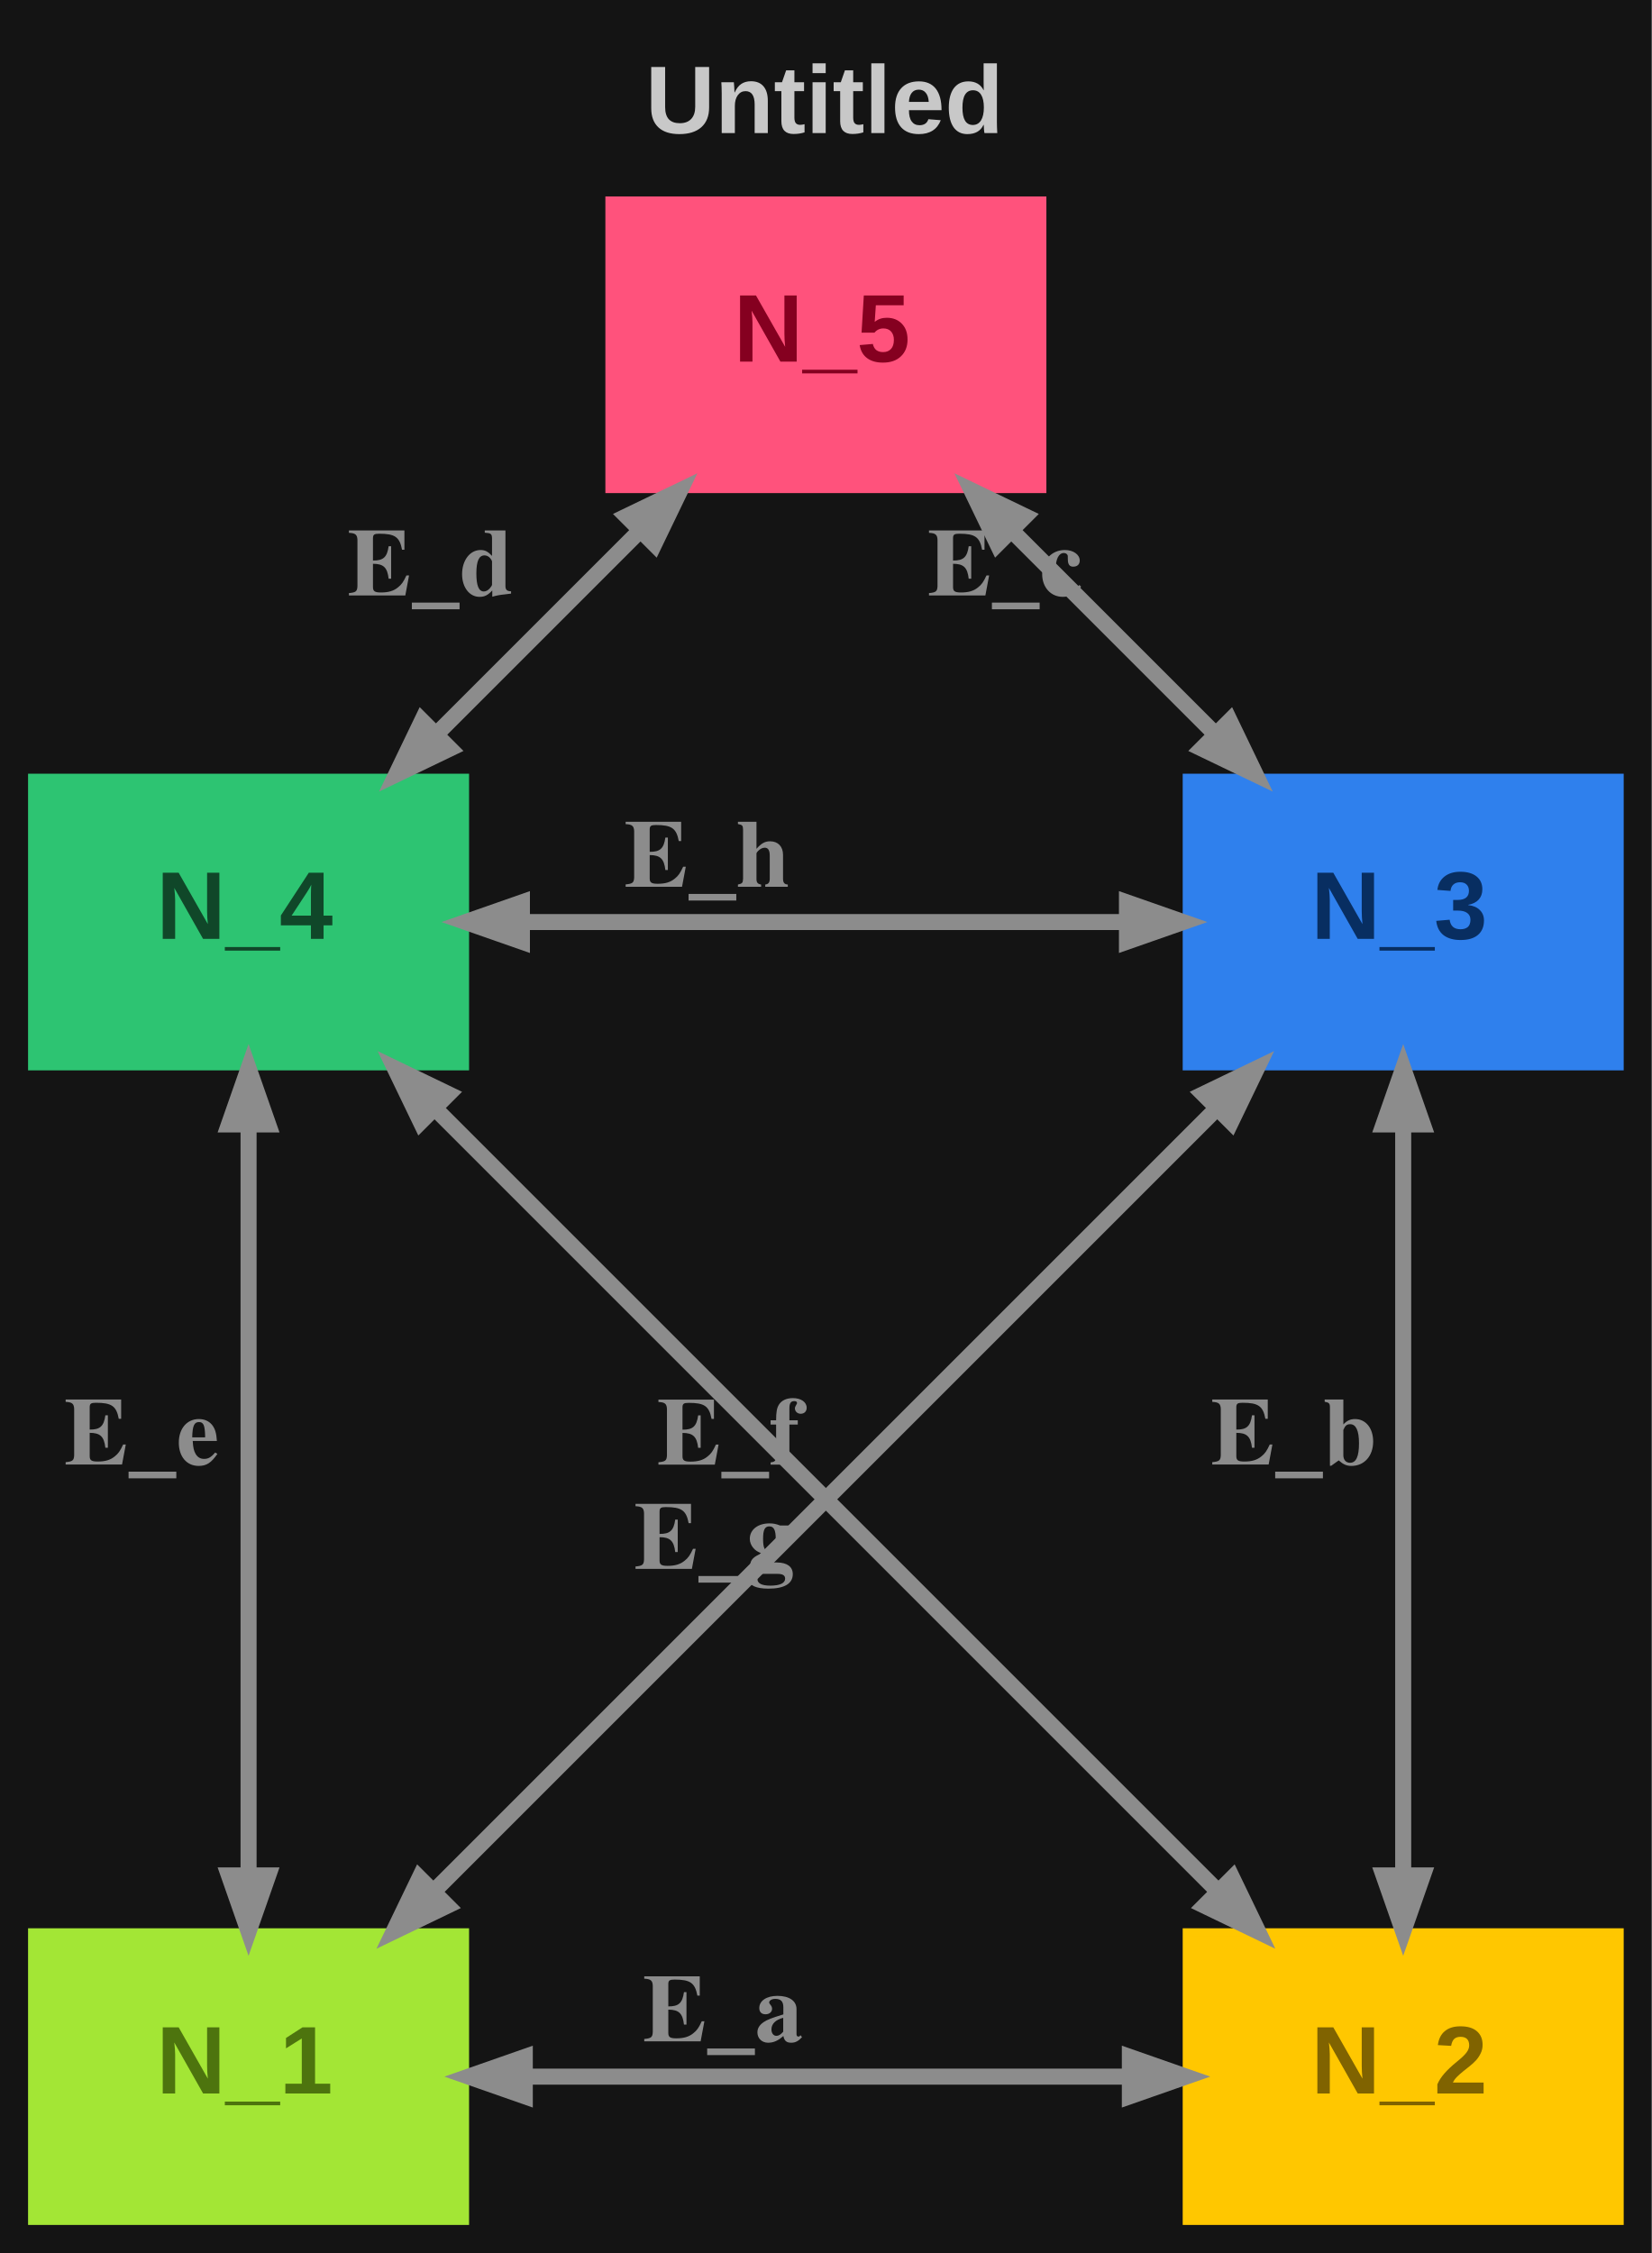
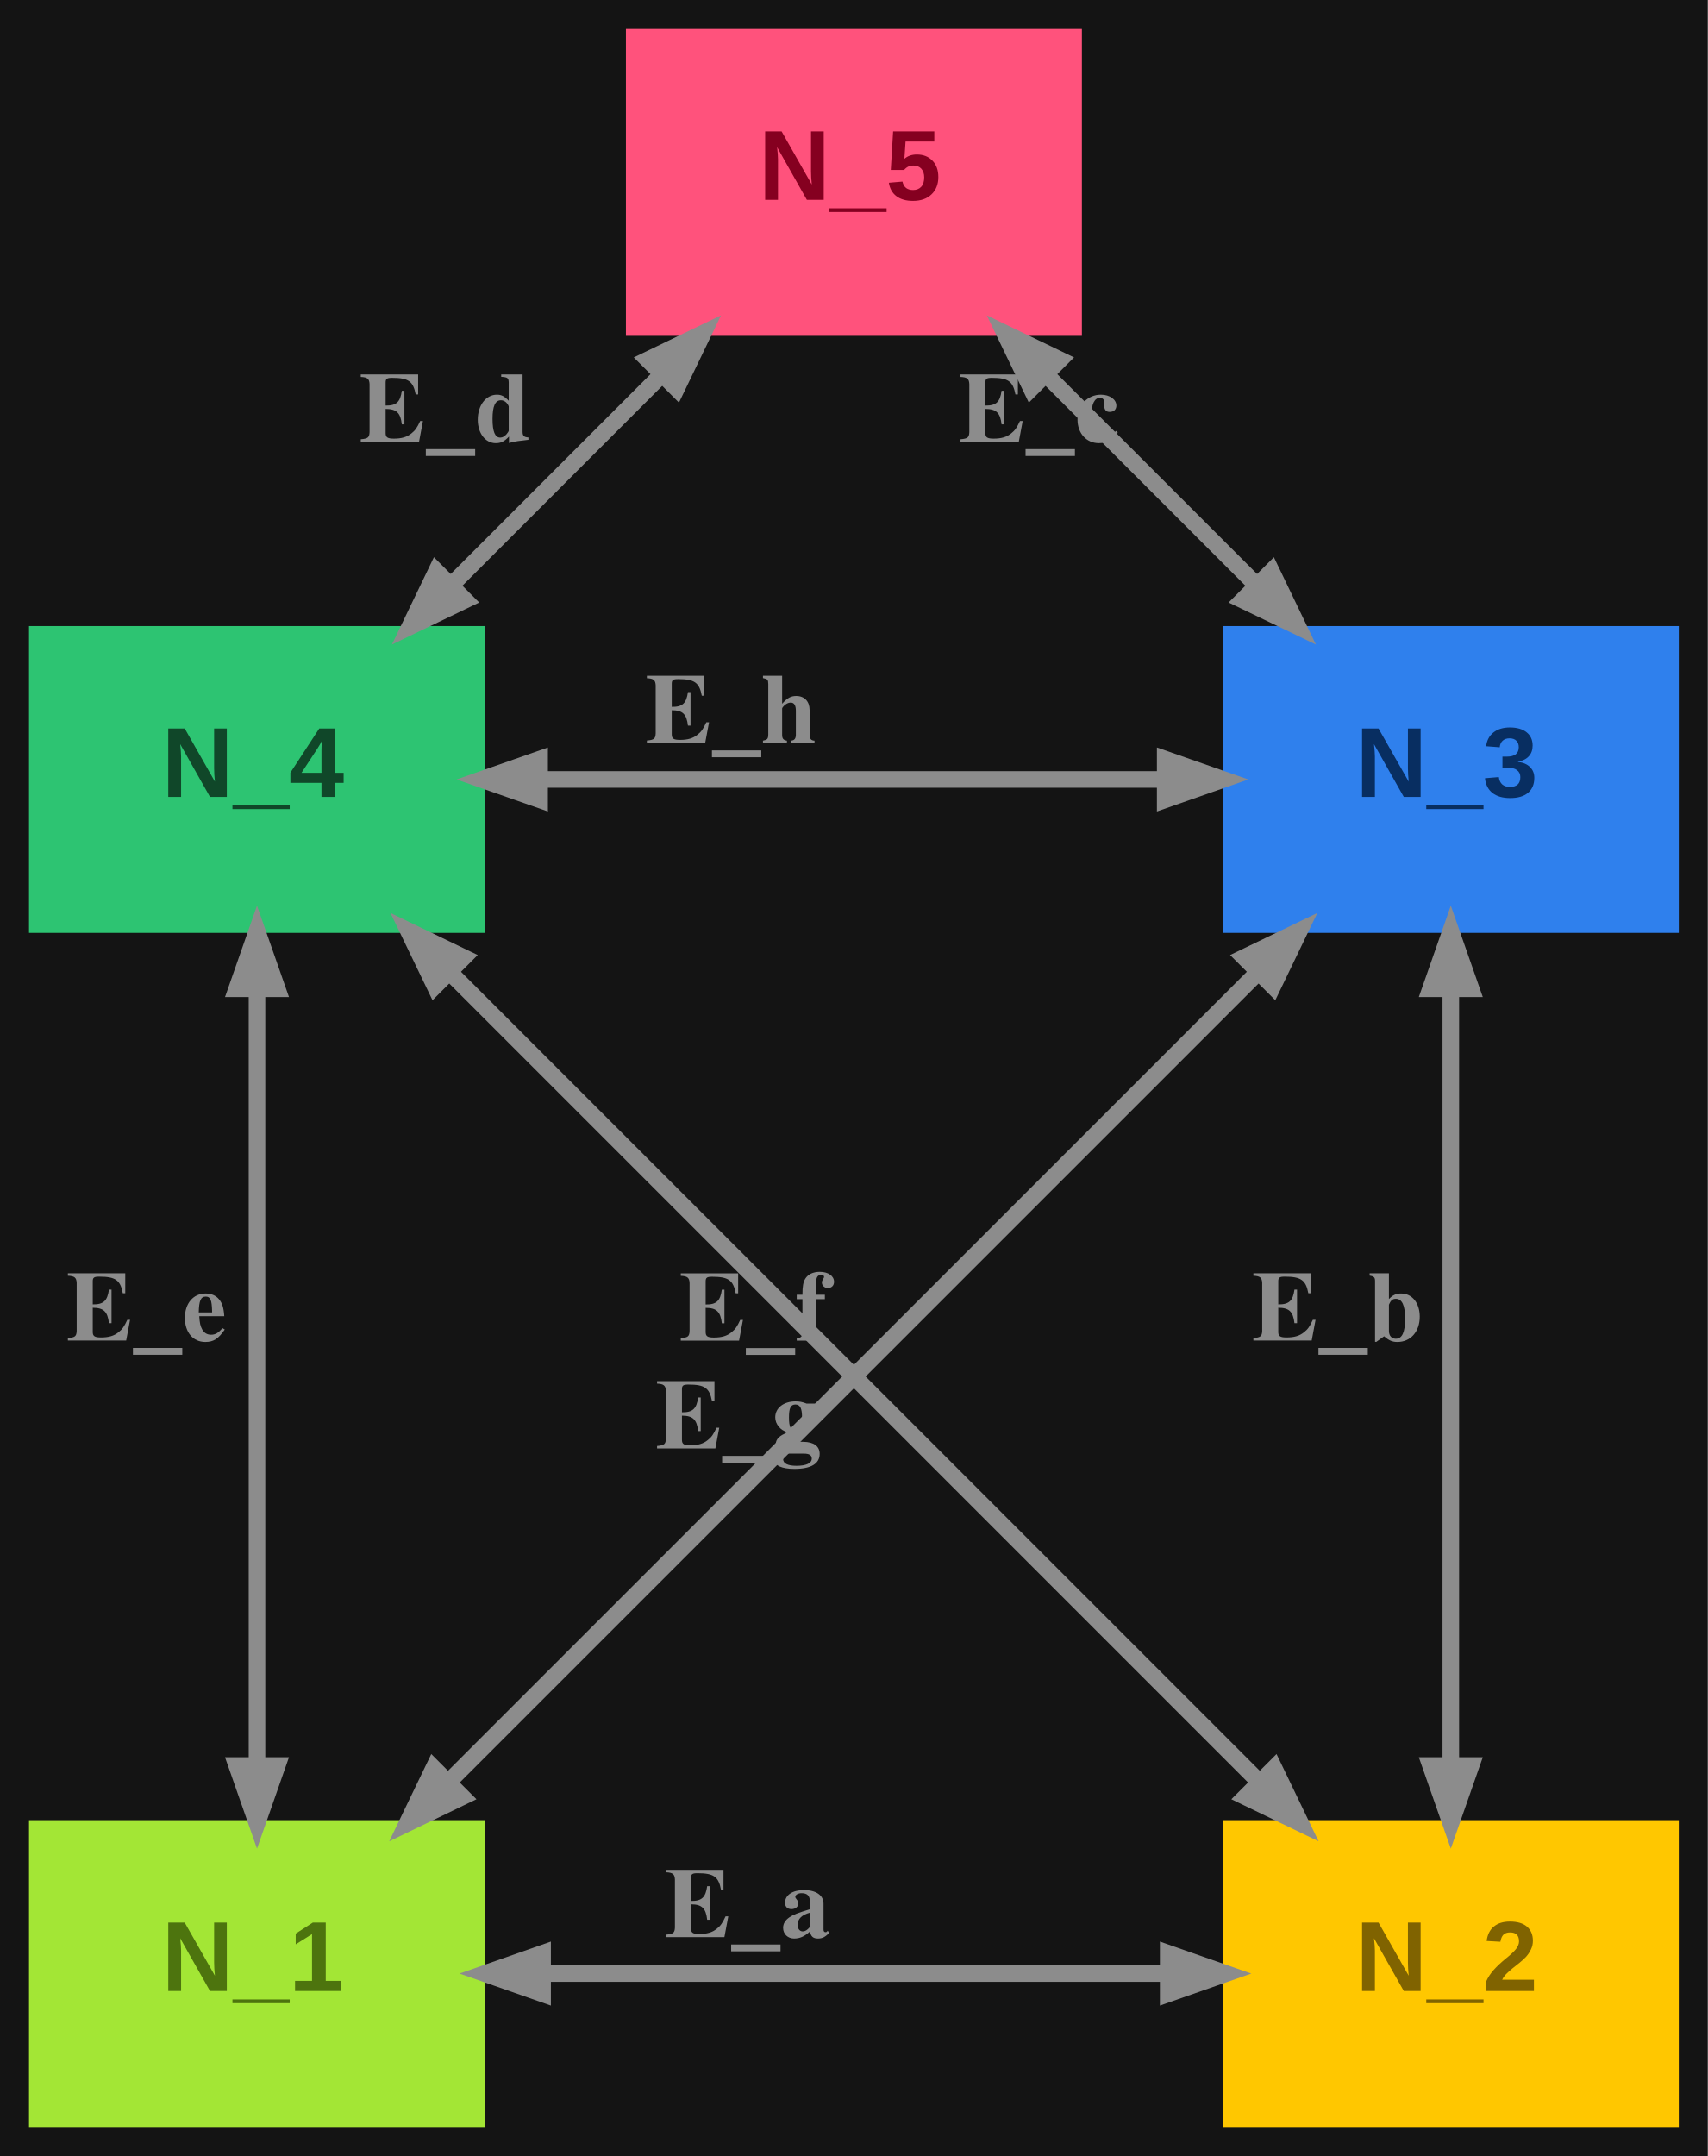
- <svg xmlns="http://www.w3.org/2000/svg" width="206pt" height="281pt" viewBox="0.00 0.00 206.00 281.00">
-   <g id="graph0" class="graph" transform="scale(1 1) rotate(0) translate(4 277)">
-     <polygon fill="#141414" stroke="transparent" points="-4,4 -4,-277 202,-277 202,4 -4,4" />
-     <text text-anchor="start" x="76.5" y="-260.4" font-family="Arial" font-weight="bold" font-size="12.00" fill="#c8c8c8">Untitled</text>
+ <svg xmlns="http://www.w3.org/2000/svg" width="206pt" height="260pt" viewBox="0.00 0.00 206.00 260.00">
+   <g id="graph0" class="graph" transform="scale(1 1) rotate(0) translate(4 256)">
+     <polygon fill="#141414" stroke="transparent" points="-4,4 -4,-256 202,-256 202,4 -4,4" />
    <g id="node1" class="node">
      <polygon fill="#a3e635" stroke="#a3e635" points="54,-36 0,-36 0,0 54,0 54,-36" />
      <text text-anchor="start" x="15.5" y="-15.9" font-family="Arial" font-weight="bold" font-size="12.00" fill="#4d740e">N_1</text>
    </g>
    <g id="node2" class="node">
      <polygon fill="#ffc700" stroke="#ffc700" points="198,-36 144,-36 144,0 198,0 198,-36" />
      <text text-anchor="start" x="159.5" y="-15.9" font-family="Arial" font-weight="bold" font-size="12.00" fill="#806300">N_2</text>
    </g>
    <g id="edge1" class="edge">
      <path fill="none" stroke="#8c8c8c" stroke-width="2" d="M136.73,-18C114.03,-18 84.35,-18 61.58,-18" />
      <polygon fill="#8c8c8c" stroke="#8c8c8c" stroke-width="2" points="136.91,-20.45 143.91,-18 136.91,-15.55 136.91,-20.45" />
      <polygon fill="#8c8c8c" stroke="#8c8c8c" stroke-width="2" points="61.45,-15.55 54.45,-18 61.45,-20.45 61.45,-15.55" />
      <text text-anchor="start" x="76.16" y="-22.4" font-family="Times,serif" font-weight="bold" font-size="12.00" fill="#8c8c8c">E_a</text>
    </g>
    <g id="node3" class="node">
      <polygon fill="#2f80ed" stroke="#2f80ed" points="198,-180 144,-180 144,-144 198,-144 198,-180" />
      <text text-anchor="start" x="159.5" y="-159.9" font-family="Arial" font-weight="bold" font-size="12.00" fill="#082e61">N_3</text>
    </g>
    <g id="edge3" class="edge">
      <path fill="none" stroke="#8c8c8c" stroke-width="2" d="M147.65,-138.65C120.8,-111.8 77,-68 50.21,-41.21" />
      <polygon fill="#8c8c8c" stroke="#8c8c8c" stroke-width="2" points="146.08,-140.54 152.76,-143.76 149.54,-137.08 146.08,-140.54" />
      <polygon fill="#8c8c8c" stroke="#8c8c8c" stroke-width="2" points="51.77,-39.31 45.09,-36.09 48.31,-42.77 51.77,-39.31" />
      <text text-anchor="start" x="77.93" y="-94.33" font-family="Times,serif" font-weight="bold" font-size="12.00" fill="#8c8c8c">E_f</text>
    </g>
    <g id="edge2" class="edge">
      <path fill="none" stroke="#8c8c8c" stroke-width="2" d="M171,-136.48C171,-110.23 171,-69.6 171,-43.4" />
      <polygon fill="#8c8c8c" stroke="#8c8c8c" stroke-width="2" points="168.55,-136.76 171,-143.76 173.45,-136.76 168.55,-136.76" />
      <polygon fill="#8c8c8c" stroke="#8c8c8c" stroke-width="2" points="173.45,-43.09 171,-36.09 168.55,-43.09 173.45,-43.09" />
      <text text-anchor="start" x="147" y="-94.34" font-family="Times,serif" font-weight="bold" font-size="12.00" fill="#8c8c8c">E_b</text>
    </g>
    <g id="node4" class="node">
      <polygon fill="#ff527c" stroke="#ff527c" points="126,-252 72,-252 72,-216 126,-216 126,-252" />
      <text text-anchor="start" x="87.5" y="-231.9" font-family="Arial" font-weight="bold" font-size="12.00" fill="#850020">N_5</text>
    </g>
    <g id="edge4" class="edge">
      <path fill="none" stroke="#8c8c8c" stroke-width="2" d="M122.16,-210.84C130.16,-202.84 139.13,-193.87 147.18,-185.82" />
      <polygon fill="#8c8c8c" stroke="#8c8c8c" stroke-width="2" points="120.39,-209.15 117.17,-215.83 123.85,-212.61 120.39,-209.15" />
      <polygon fill="#8c8c8c" stroke="#8c8c8c" stroke-width="2" points="149.37,-187.1 152.59,-180.41 145.9,-183.63 149.37,-187.1" />
      <text text-anchor="start" x="111.67" y="-202.73" font-family="Times,serif" font-weight="bold" font-size="12.00" fill="#8c8c8c">E_c</text>
    </g>
    <g id="node5" class="node">
      <polygon fill="#2dc472" stroke="#2dc472" points="54,-180 0,-180 0,-144 54,-144 54,-180" />
      <text text-anchor="start" x="15.5" y="-159.9" font-family="Arial" font-weight="bold" font-size="12.00" fill="#104729">N_4</text>
    </g>
    <g id="edge5" class="edge">
      <path fill="none" stroke="#8c8c8c" stroke-width="2" d="M75.84,-210.84C67.84,-202.84 58.87,-193.87 50.82,-185.82" />
      <polygon fill="#8c8c8c" stroke="#8c8c8c" stroke-width="2" points="74.15,-212.61 80.83,-215.83 77.61,-209.15 74.15,-212.61" />
      <polygon fill="#8c8c8c" stroke="#8c8c8c" stroke-width="2" points="52.1,-183.63 45.41,-180.41 48.63,-187.1 52.1,-183.63" />
      <text text-anchor="start" x="39.33" y="-202.73" font-family="Times,serif" font-weight="bold" font-size="12.00" fill="#8c8c8c">E_d</text>
    </g>
    <g id="edge6" class="edge">
      <path fill="none" stroke="#8c8c8c" stroke-width="2" d="M27,-136.48C27,-110.23 27,-69.6 27,-43.4" />
      <polygon fill="#8c8c8c" stroke="#8c8c8c" stroke-width="2" points="24.55,-136.76 27,-143.76 29.45,-136.76 24.55,-136.76" />
      <polygon fill="#8c8c8c" stroke="#8c8c8c" stroke-width="2" points="29.45,-43.09 27,-36.09 24.55,-43.09 29.45,-43.09" />
      <text text-anchor="start" x="4" y="-94.34" font-family="Times,serif" font-weight="bold" font-size="12.00" fill="#8c8c8c">E_e</text>
    </g>
    <g id="edge7" class="edge">
      <path fill="none" stroke="#8c8c8c" stroke-width="2" d="M50.35,-138.65C77.2,-111.8 121,-68 147.79,-41.21" />
      <polygon fill="#8c8c8c" stroke="#8c8c8c" stroke-width="2" points="48.46,-137.08 45.24,-143.76 51.92,-140.54 48.46,-137.08" />
      <polygon fill="#8c8c8c" stroke="#8c8c8c" stroke-width="2" points="149.69,-42.77 152.91,-36.09 146.23,-39.31 149.69,-42.77" />
      <text text-anchor="start" x="75.07" y="-81.33" font-family="Times,serif" font-weight="bold" font-size="12.00" fill="#8c8c8c">E_g</text>
    </g>
    <g id="edge8" class="edge">
      <path fill="none" stroke="#8c8c8c" stroke-width="2" d="M61.27,-162C83.97,-162 113.65,-162 136.42,-162" />
      <polygon fill="#8c8c8c" stroke="#8c8c8c" stroke-width="2" points="61.09,-159.55 54.09,-162 61.09,-164.45 61.09,-159.55" />
      <polygon fill="#8c8c8c" stroke="#8c8c8c" stroke-width="2" points="136.55,-164.45 143.55,-162 136.55,-159.55 136.55,-164.45" />
      <text text-anchor="start" x="73.84" y="-166.4" font-family="Times,serif" font-weight="bold" font-size="12.00" fill="#8c8c8c">E_h</text>
    </g>
  </g>
</svg>
